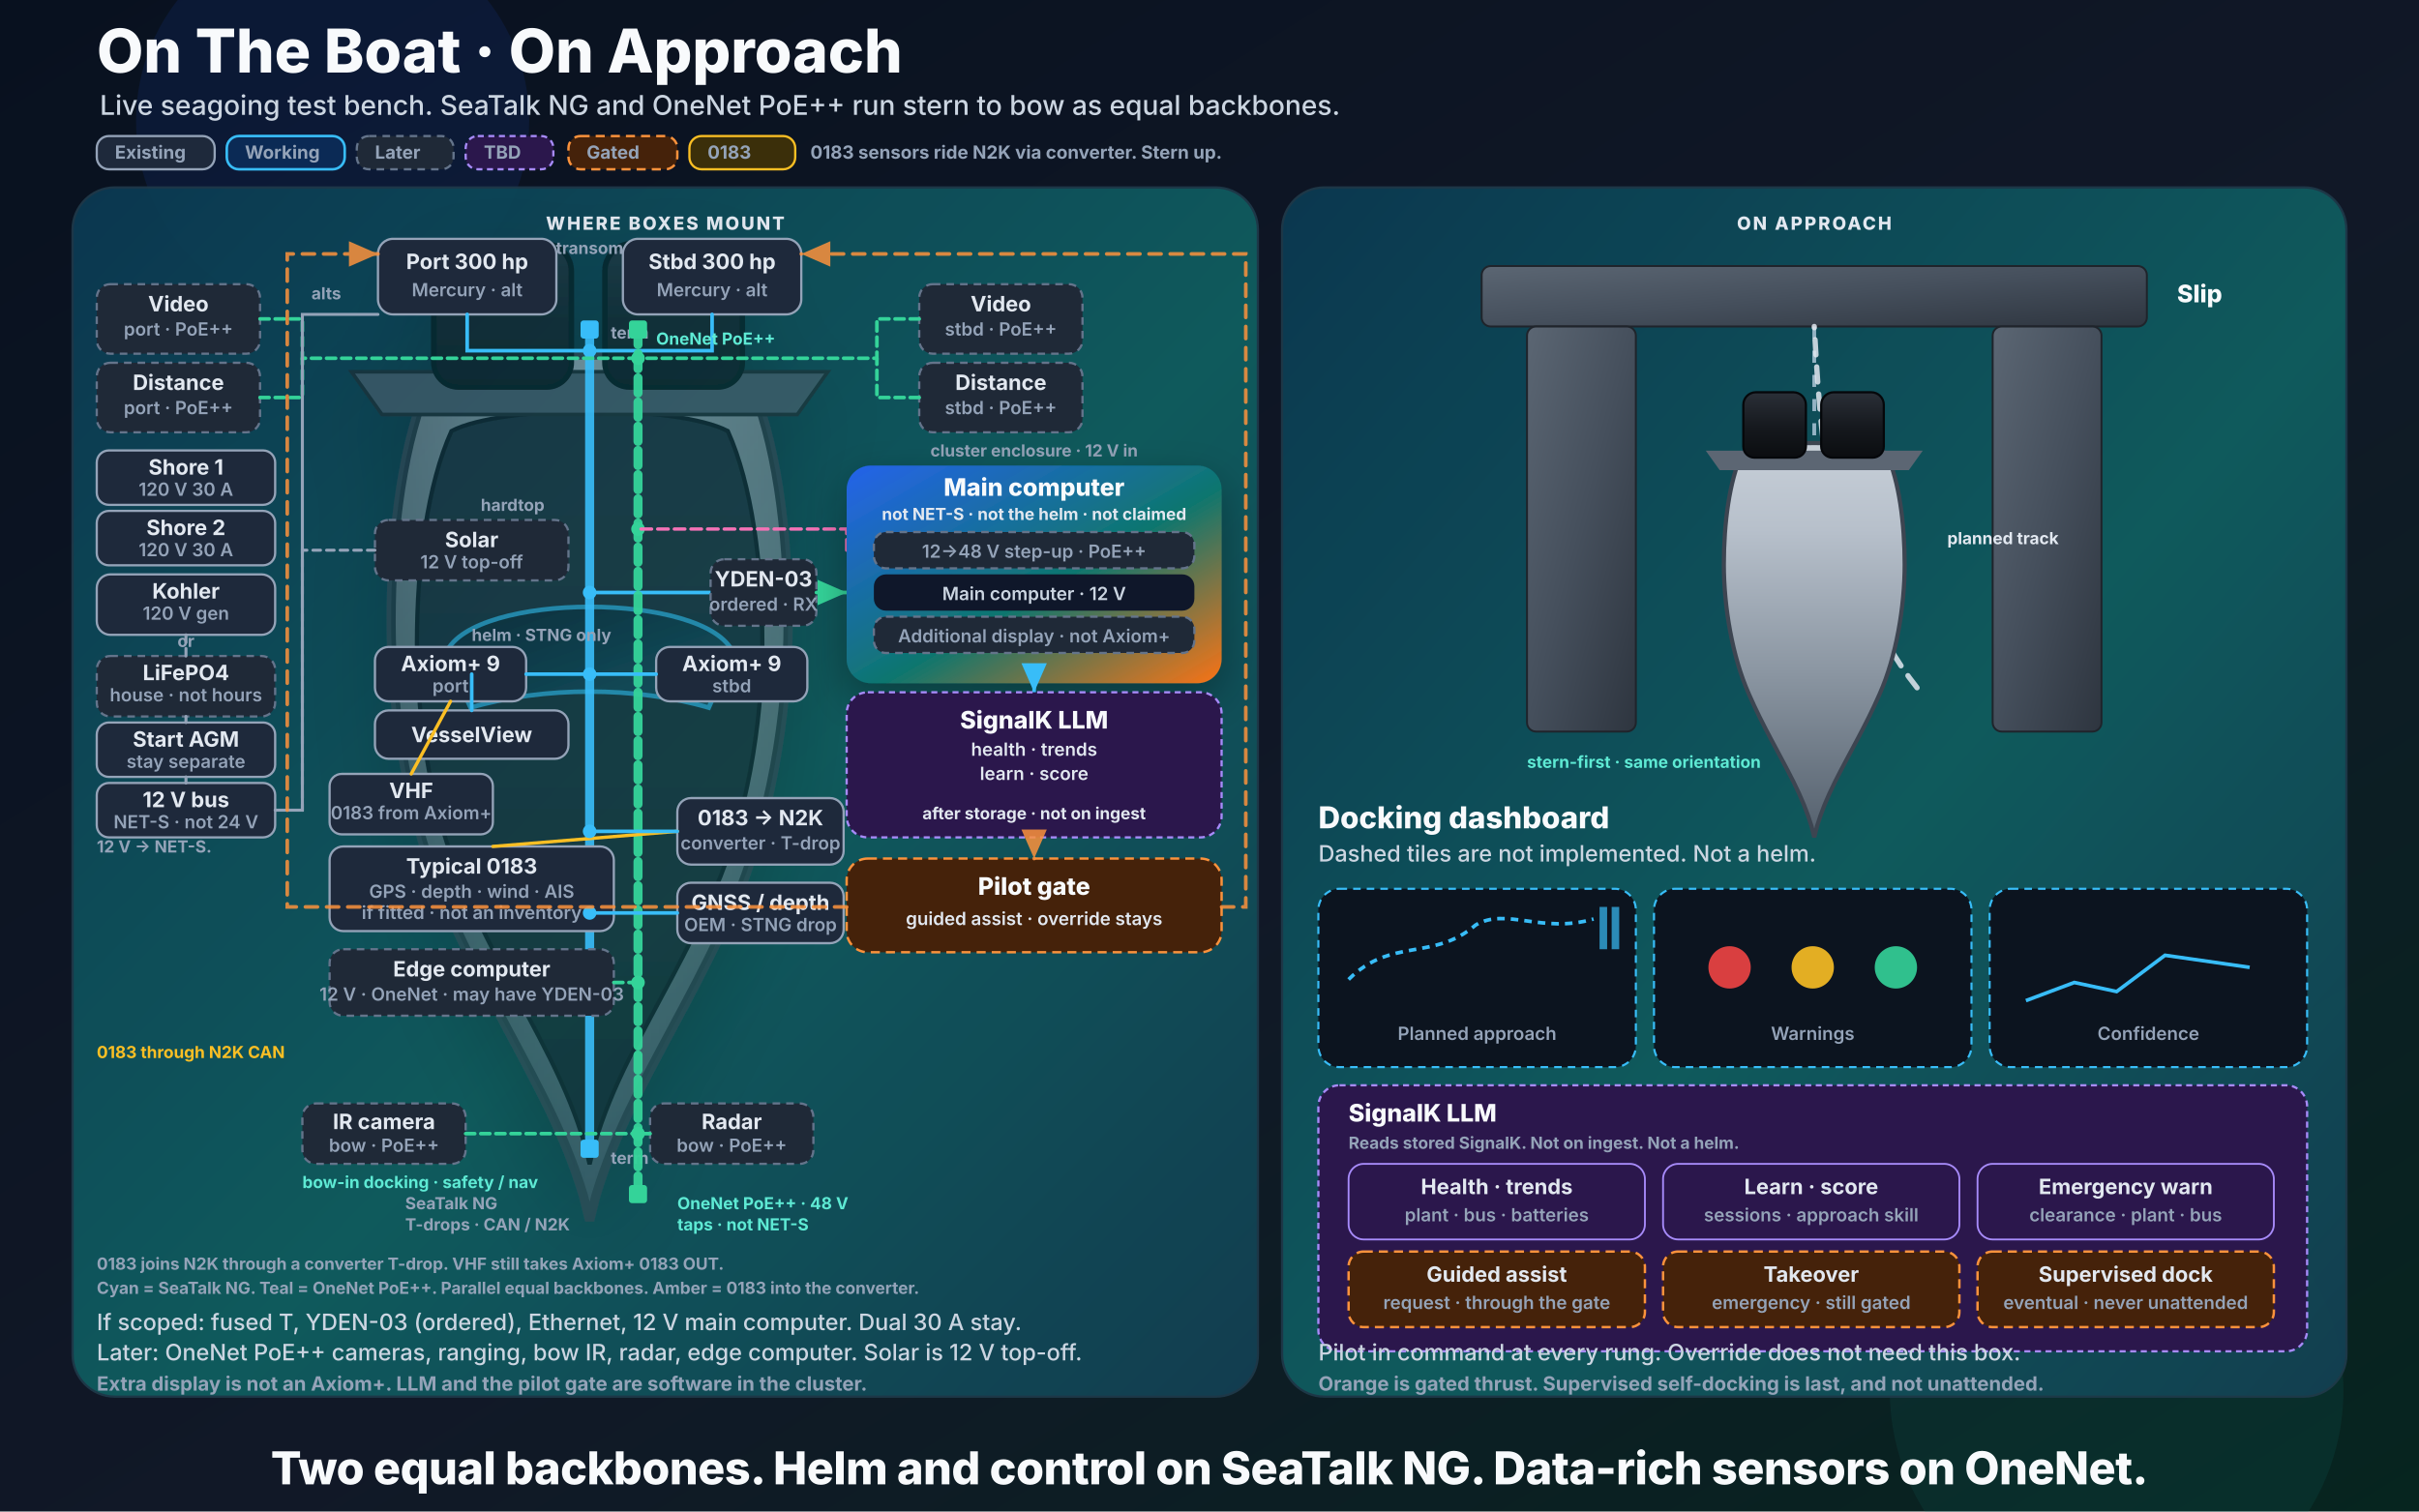
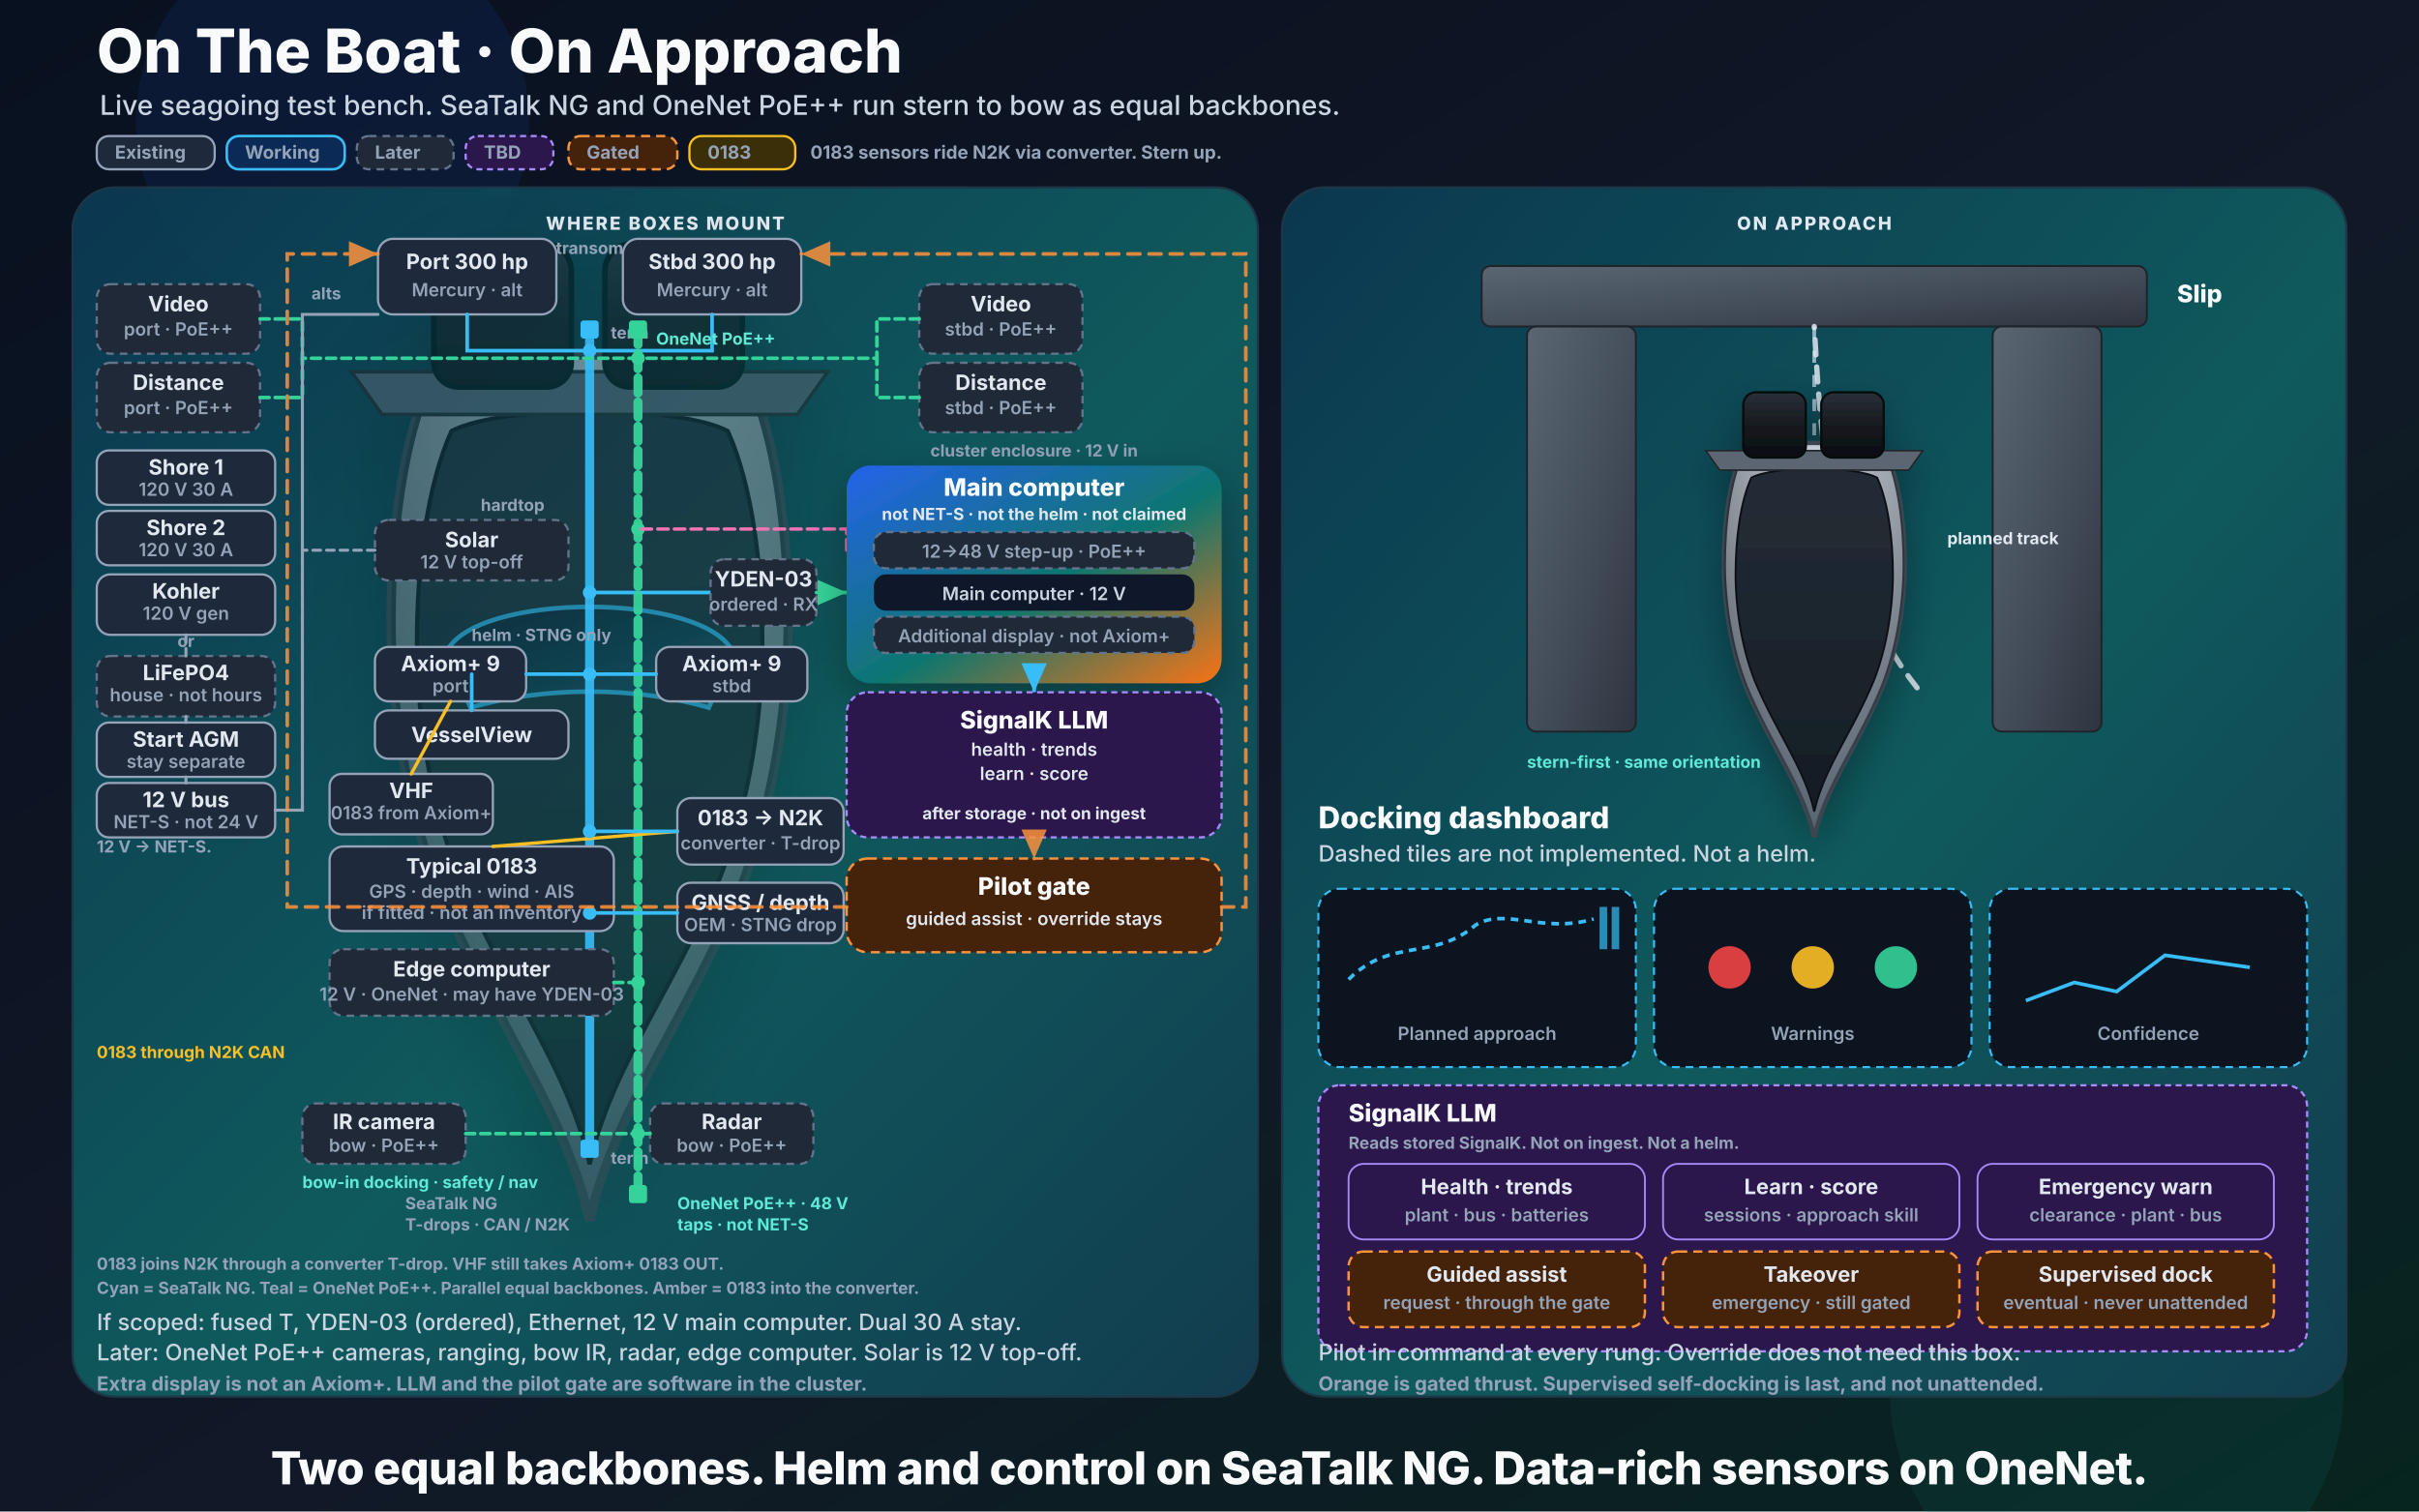
<svg xmlns="http://www.w3.org/2000/svg" width="1600" height="1000" viewBox="0 0 1600 1000" role="img" aria-labelledby="title desc">
  <defs>
    <linearGradient id="bg" x1="0" y1="0" x2="1" y2="1">
      <stop offset="0" stop-color="#08111f" />
      <stop offset="0.55" stop-color="#111827" />
      <stop offset="1" stop-color="#06251f" />
    </linearGradient>
    <linearGradient id="water" x1="0" y1="0" x2="1" y2="1">
      <stop offset="0" stop-color="#0b3a53" />
      <stop offset="0.55" stop-color="#0f5f61" />
      <stop offset="1" stop-color="#123f53" />
    </linearGradient>
    <linearGradient id="dock" x1="0" y1="0" x2="1" y2="1">
      <stop offset="0" stop-color="#5b6673" />
      <stop offset="0.5" stop-color="#454f5c" />
      <stop offset="1" stop-color="#2e353f" />
    </linearGradient>
    <linearGradient id="hull" x1="0" y1="1" x2="0" y2="0">
      <stop offset="0" stop-color="#54606d" />
      <stop offset="0.42" stop-color="#8b96a2" />
      <stop offset="0.78" stop-color="#b7c0cb" />
      <stop offset="1" stop-color="#c7cfd8" />
    </linearGradient>
    <linearGradient id="hullShade" x1="0" y1="0" x2="1" y2="0">
      <stop offset="0" stop-color="#000000" stop-opacity="0.28" />
      <stop offset="0.5" stop-color="#000000" stop-opacity="0" />
      <stop offset="1" stop-color="#000000" stop-opacity="0.22" />
    </linearGradient>
    <linearGradient id="deck" x1="0" y1="0" x2="0" y2="1">
      <stop offset="0" stop-color="#232c36" />
      <stop offset="1" stop-color="#161d24" />
    </linearGradient>
    <linearGradient id="darkGlass" x1="0" y1="0" x2="1" y2="1">
      <stop offset="0" stop-color="#0b1220" />
      <stop offset="1" stop-color="#164e63" />
    </linearGradient>
    <linearGradient id="cowl" x1="0" y1="0" x2="0" y2="1">
      <stop offset="0" stop-color="#2a2f37" />
      <stop offset="0.55" stop-color="#15181d" />
      <stop offset="1" stop-color="#0b0d10" />
    </linearGradient>
    <linearGradient id="cluster" x1="0" y1="0" x2="1" y2="1">
      <stop offset="0" stop-color="#2563eb" />
      <stop offset="0.55" stop-color="#0f766e" />
      <stop offset="1" stop-color="#f97316" />
    </linearGradient>
    <filter id="shadow" x="-20%" y="-20%" width="140%" height="140%">
      <feDropShadow dx="0" dy="10" stdDeviation="14" flood-color="#000" flood-opacity="0.32" />
    </filter>
    <marker id="arrowC" markerWidth="10" markerHeight="10" refX="8" refY="3.5" orient="auto">
      <path d="M0,0 L8,3.5 L0,7 z" fill="#38bdf8" />
    </marker>
    <marker id="arrowG" markerWidth="10" markerHeight="10" refX="8" refY="3.5" orient="auto">
      <path d="M0,0 L8,3.5 L0,7 z" fill="#34d399" />
    </marker>
    <marker id="arrowO" markerWidth="10" markerHeight="10" refX="8" refY="3.5" orient="auto">
      <path d="M0,0 L8,3.5 L0,7 z" fill="#fb923c" />
    </marker>
    <style>
      .title{font:800 40px -apple-system,BlinkMacSystemFont,"Segoe UI",sans-serif;fill:#f8fafc}
      .sub{font:500 18px -apple-system,BlinkMacSystemFont,"Segoe UI",sans-serif;fill:#cbd5e1}
      .h{font:800 20px -apple-system,BlinkMacSystemFont,"Segoe UI",sans-serif;fill:#f8fafc}
      .h2{font:800 16px -apple-system,BlinkMacSystemFont,"Segoe UI",sans-serif;fill:#f8fafc}
      .s{font:500 15px -apple-system,BlinkMacSystemFont,"Segoe UI",sans-serif;fill:#cbd5e1}
      .t{font:700 13px -apple-system,BlinkMacSystemFont,"Segoe UI",sans-serif;fill:#94a3b8}
      .key{font:700 12px -apple-system,BlinkMacSystemFont,"Segoe UI",sans-serif;fill:#94a3b8}
      .orient{font:800 12px -apple-system,BlinkMacSystemFont,"Segoe UI",sans-serif;fill:#e2e8f0;letter-spacing:1.3}
      .boxn{font:700 14px -apple-system,BlinkMacSystemFont,"Segoe UI",sans-serif;fill:#e2e8f0;text-anchor:middle}
      .boxs{font:600 12px -apple-system,BlinkMacSystemFont,"Segoe UI",sans-serif;fill:#94a3b8;text-anchor:middle}
      .tiny{font:700 11px -apple-system,BlinkMacSystemFont,"Segoe UI",sans-serif;fill:#94a3b8}
      .panel{fill:#111827;stroke:#263244;stroke-width:1.6;filter:url(#shadow)}
      .exist{fill:#1e293b;stroke:#94a3b8;stroke-width:1.5}
      .work{fill:#0b2a55;stroke:#38bdf8;stroke-width:1.7}
      .future{fill:#1f2937;stroke:#64748b;stroke-width:1.5;stroke-dasharray:5 4}
      .tbd{fill:#2b174c;stroke:#a78bfa;stroke-width:1.5;stroke-dasharray:4 3}
      .gate{fill:#45220a;stroke:#fb923c;stroke-width:1.6;stroke-dasharray:6 4}
      .laterView{fill:#0c141f;stroke:#38bdf8;stroke-width:1.4;stroke-dasharray:5 4}
      .n2k{stroke:#38bdf8;stroke-width:6;fill:none;stroke-linecap:round;opacity:0.9}
      .n2kdrop{stroke:#38bdf8;stroke-width:2.4;fill:none;stroke-linecap:round}
      .data{stroke:#38bdf8;stroke-width:2.4;fill:none;marker-end:url(#arrowC);stroke-linecap:round}
      .one{stroke:#34d399;stroke-width:6;fill:none;stroke-dasharray:10 6;stroke-linecap:round;opacity:0.95}
      .onedrop{stroke:#34d399;stroke-width:2.4;fill:none;stroke-dasharray:6 4;stroke-linecap:round}
      .oned{stroke:#34d399;stroke-width:2.4;fill:none;stroke-dasharray:7 5;marker-end:url(#arrowG);stroke-linecap:round}
      .eth{stroke:#34d399;stroke-width:2.4;fill:none;marker-end:url(#arrowG);stroke-linecap:round}
      .pwr{stroke:#94a3b8;stroke-width:2;fill:none;stroke-linecap:round}
      .pwrd{stroke:#94a3b8;stroke-width:2;fill:none;stroke-dasharray:5 4;stroke-linecap:round}
      .n0183{stroke:#fbbf24;stroke-width:2.2;fill:none;stroke-linecap:round}
      .act{stroke:#fb923c;stroke-width:2.4;fill:none;stroke-dasharray:8 6;marker-end:url(#arrowO);stroke-linecap:round;opacity:0.85}
      .plan{stroke:#e2e8f0;stroke-width:3.5;fill:none;stroke-dasharray:10 8;stroke-linecap:round;opacity:0.85}
      .v48{stroke:#f472b6;stroke-width:2.2;fill:none;stroke-dasharray:7 4;stroke-linecap:round;stroke-linejoin:round}
      .take{font:800 30px -apple-system,BlinkMacSystemFont,"Segoe UI",sans-serif;fill:#f8fafc;letter-spacing:-0.3px}
    </style>
  </defs>
  <rect width="1600" height="1000" fill="url(#bg)" />
  <circle cx="220" cy="80" r="130" fill="#1d4ed8" opacity="0.12" />
  <circle cx="1400" cy="920" r="150" fill="#0f766e" opacity="0.14" />
  <text x="64" y="48" class="title">On The Boat · On Approach</text>
  <text x="66" y="76" class="sub">Live seagoing test bench. SeaTalk NG and OneNet PoE++ run stern to bow as equal backbones.</text>
  <rect x="64" y="90" width="78" height="22" rx="8" class="exist" />
  <text x="76" y="105" class="key">Existing</text>
  <rect x="150" y="90" width="78" height="22" rx="8" class="work" />
  <text x="162" y="105" class="key">Working</text>
  <rect x="236" y="90" width="64" height="22" rx="8" class="future" />
  <text x="248" y="105" class="key">Later</text>
  <rect x="308" y="90" width="58" height="22" rx="8" class="tbd" />
  <text x="320" y="105" class="key">TBD</text>
  <rect x="376" y="90" width="72" height="22" rx="8" class="gate" />
  <text x="388" y="105" class="key">Gated</text>
  <rect x="456" y="90" width="70" height="22" rx="8" fill="#3b2f0a" stroke="#fbbf24" stroke-width="1.5" />
  <text x="468" y="105" class="key">0183</text>
  <text x="536" y="105" class="key">0183 sensors ride N2K via converter. Stern up.</text>
  <rect x="48" y="124" width="784" height="800" rx="28" fill="url(#water)" opacity="0.92" stroke="#1e3a4a" stroke-width="1.5" />
  <text x="440" y="152" text-anchor="middle" class="orient">WHERE BOXES MOUNT</text>
  <g id="hull" opacity="0.5" transform="translate(390 250) scale(2.02) translate(-533 -332)" filter="url(#shadow)">
    <path d="M481 332 C472 352 468 382 468 412 C468 442 474 478 486 505 C496 528 508 548 518 568 C524 580 528 590 531 600 L533 608 L535 600 C538 590 542 580 548 568 C558 548 570 528 580 505 C592 478 598 442 598 412 C598 382 594 352 585 332 C566 322 500 322 481 332 Z" fill="url(#hull)" stroke="#3d4551" stroke-width="3" />
    <path d="M481 332 C472 352 468 382 468 412 C468 442 474 478 486 505 C496 528 508 548 518 568 C524 580 528 590 531 600 L533 608 L535 600 C538 590 542 580 548 568 C558 548 570 528 580 505 C592 478 598 442 598 412 C598 382 594 352 585 332 C566 322 500 322 481 332 Z" fill="url(#hullShade)" />
    <path d="M481 332 C472 352 468 382 468 412 C468 442 474 478 486 505 C496 528 508 548 518 568 C524 580 528 590 531 600 L533 608 L535 600 C538 590 542 580 548 568 C558 548 570 528 580 505 C592 478 598 442 598 412 C598 382 594 352 585 332 C566 322 500 322 481 332 Z" fill="url(#deck)" stroke="#0d1116" stroke-width="1.6" transform="translate(533 466) scale(0.87) translate(-533 -466)" />
    <path d="M455 330 L611 330 L601 344 L465 344 Z" fill="#5c6673" stroke="#22262c" stroke-width="1.2" />
    <path d="M491 288 h27 a9 9 0 0 1 9 9 v30 a8 8 0 0 1 -8 8 h-29 a8 8 0 0 1 -8 -8 v-30 a9 9 0 0 1 9 -9 Z" fill="url(#cowl)" stroke="#05070a" stroke-width="1.8" />
    <path d="M547 288 h27 a9 9 0 0 1 9 9 v30 a8 8 0 0 1 -8 8 h-29 a8 8 0 0 1 -8 -8 v-30 a9 9 0 0 1 9 -9 Z" fill="url(#cowl)" stroke="#05070a" stroke-width="1.8" />
    <path d="M486 422 C495 402 571 402 580 422 L572 440 C548 433 518 433 494 440 Z" fill="url(#darkGlass)" stroke="#38bdf8" stroke-width="1.5" />
  </g>
  <text x="390" y="168" text-anchor="middle" class="tiny">transom</text>
  <rect x="250" y="158" width="118" height="50" rx="10" class="exist" />
  <text x="309" y="178" class="boxn">Port 300 hp</text>
  <text x="309" y="196" class="boxs">Mercury · alt</text>
  <rect x="412" y="158" width="118" height="50" rx="10" class="exist" />
  <text x="471" y="178" class="boxn">Stbd 300 hp</text>
  <text x="471" y="196" class="boxs">Mercury · alt</text>
  <rect x="64" y="188" width="108" height="46" rx="9" class="future" />
  <text x="118" y="206" class="boxn">Video</text>
  <text x="118" y="222" class="boxs">port · PoE++</text>
  <rect x="64" y="240" width="108" height="46" rx="9" class="future" />
  <text x="118" y="258" class="boxn">Distance</text>
  <text x="118" y="274" class="boxs">port · PoE++</text>
  <rect x="608" y="188" width="108" height="46" rx="9" class="future" />
  <text x="662" y="206" class="boxn">Video</text>
  <text x="662" y="222" class="boxs">stbd · PoE++</text>
  <rect x="608" y="240" width="108" height="46" rx="9" class="future" />
  <text x="662" y="258" class="boxn">Distance</text>
  <text x="662" y="274" class="boxs">stbd · PoE++</text>
  <path d="M390 218 L390 760" class="n2k" />
  <rect x="384" y="212" width="12" height="12" rx="2" fill="#38bdf8" />
  <rect x="384" y="754" width="12" height="12" rx="2" fill="#38bdf8" />
  <text x="404" y="224" class="tiny">term</text>
  <text x="404" y="770" class="tiny">term</text>
  <path d="M309 208 L309 232 L390 232" class="n2kdrop" />
  <path d="M471 208 L471 232 L390 232" class="n2kdrop" />
  <circle cx="390" cy="232" r="4.5" fill="#38bdf8" />
  <path d="M390 392 L470 392" class="n2kdrop" />
  <circle cx="390" cy="392" r="4.5" fill="#38bdf8" />
  <text x="268" y="800" class="tiny">SeaTalk NG</text>
  <text x="268" y="814" class="tiny">T-drops · CAN / N2K</text>
  <rect x="470" y="370" width="70" height="44" rx="9" class="future" />
  <text x="505" y="388" class="boxn">YDEN-03</text>
  <text x="505" y="404" class="boxs">ordered · RX</text>
  <path d="M540 392 L560 392" class="eth" />
  <path d="M422 218 L422 790" class="one" />
  <rect x="416" y="212" width="12" height="12" rx="2" fill="#34d399" />
  <rect x="416" y="784" width="12" height="12" rx="2" fill="#34d399" />
  <path d="M172 211 H200 V237 H422" class="onedrop" />
  <path d="M172 263 H200 V237" class="onedrop" />
  <path d="M608 211 H580 V237 H422" class="onedrop" />
  <path d="M608 263 H580 V237" class="onedrop" />
  <circle cx="422" cy="237" r="4.5" fill="#34d399" />
  <circle cx="422" cy="350" r="4.5" fill="#34d399" />
  <circle cx="422" cy="650" r="4.5" fill="#34d399" />
  <circle cx="422" cy="750" r="4.5" fill="#34d399" />
  <path d="M560 364 V350 H422" class="v48" />
  <text x="434" y="228" class="tiny" style="fill:#5eead4">OneNet PoE++</text>
  <text x="448" y="800" class="tiny" style="fill:#5eead4">OneNet PoE++ · 48 V</text>
  <text x="448" y="814" class="tiny" style="fill:#5eead4">taps · not NET-S</text>
  <text x="318" y="338" class="tiny">hardtop</text>
  <rect x="248" y="344" width="128" height="40" rx="9" class="future" />
  <text x="312" y="362" class="boxn">Solar</text>
  <text x="312" y="376" class="boxs">12 V top-off</text>
  <path d="M248 364 H200 V536" class="pwrd" />
  <text x="312" y="424" class="tiny">helm · STNG only</text>
  <rect x="248" y="428" width="100" height="36" rx="9" class="exist" />
  <text x="298" y="444" class="boxn">Axiom+ 9</text>
  <text x="298" y="458" class="boxs">port</text>
  <path d="M348 446 H390" class="n2kdrop" />
  <rect x="434" y="428" width="100" height="36" rx="9" class="exist" />
  <text x="484" y="444" class="boxn">Axiom+ 9</text>
  <text x="484" y="458" class="boxs">stbd</text>
  <path d="M434 446 L390 446" class="n2kdrop" />
  <circle cx="390" cy="446" r="4.5" fill="#38bdf8" />
  <rect x="248" y="470" width="128" height="32" rx="9" class="exist" />
  <text x="312" y="491" class="boxn">VesselView</text>
  <path d="M312 470 V446" class="n2kdrop" />
  <rect x="218" y="512" width="108" height="40" rx="8" class="exist" />
  <text x="272" y="528" class="boxn">VHF</text>
  <text x="272" y="542" class="boxs">0183 from Axiom+</text>
  <rect x="218" y="560" width="188" height="56" rx="9" class="exist" />
  <text x="312" y="578" class="boxn">Typical 0183</text>
  <text x="312" y="594" class="boxs">GPS · depth · wind · AIS</text>
  <text x="312" y="608" class="boxs">if fitted · not an inventory</text>
  <rect x="448" y="528" width="110" height="44" rx="9" class="exist" />
  <text x="503" y="546" class="boxn">0183 → N2K</text>
  <text x="503" y="562" class="boxs">converter · T-drop</text>
  <path d="M326 560 L448 550" class="n0183" />
  <path d="M448 550 L390 550" class="n2kdrop" />
  <circle cx="390" cy="550" r="4.5" fill="#38bdf8" />
  <path d="M298 464 L272 512" class="n0183" />
  <rect x="448" y="584" width="110" height="40" rx="9" class="exist" />
  <text x="503" y="602" class="boxn">GNSS / depth</text>
  <text x="503" y="616" class="boxs">OEM · STNG drop</text>
  <path d="M448 604 L390 604" class="n2kdrop" />
  <circle cx="390" cy="604" r="4.5" fill="#38bdf8" />
  <text x="64" y="700" class="tiny" style="fill:#fbbf24">0183 through N2K CAN</text>
  <rect x="64" y="298" width="118" height="36" rx="8" class="exist" />
  <text x="123" y="314" class="boxn">Shore 1</text>
  <text x="123" y="328" class="boxs">120 V 30 A</text>
  <rect x="64" y="338" width="118" height="36" rx="8" class="exist" />
  <text x="123" y="354" class="boxn">Shore 2</text>
  <text x="123" y="368" class="boxs">120 V 30 A</text>
  <rect x="64" y="380" width="118" height="40" rx="9" class="exist" />
  <text x="123" y="396" class="boxn">Kohler</text>
  <text x="123" y="410" class="boxs">120 V gen</text>
  <text x="123" y="428" text-anchor="middle" class="tiny">or</text>
  <rect x="64" y="434" width="118" height="40" rx="9" class="future" />
  <text x="123" y="450" class="boxn">LiFePO4</text>
  <text x="123" y="464" class="boxs">house · not hours</text>
  <rect x="64" y="478" width="118" height="36" rx="8" class="exist" />
  <text x="123" y="494" class="boxn">Start AGM</text>
  <text x="123" y="508" class="boxs">stay separate</text>
  <rect x="64" y="518" width="118" height="36" rx="8" class="exist" />
  <text x="123" y="534" class="boxn">12 V bus</text>
  <text x="123" y="548" class="boxs">NET-S · not 24 V</text>
  <path d="M123 420 V434" class="pwrd" />
  <path d="M123 474 V478" class="pwr" />
  <path d="M123 514 V518" class="pwr" />
  <path d="M250 208 H200 V536 H182" class="pwr" />
  <text x="206" y="198" class="tiny">alts</text>
  <text x="64" y="564" class="tiny">12 V → NET-S.</text>
  <text x="684" y="302" text-anchor="middle" class="tiny">cluster enclosure · 12 V in</text>
  <rect x="560" y="308" width="248" height="144" rx="16" fill="url(#cluster)" filter="url(#shadow)" />
  <text x="684" y="328" text-anchor="middle" class="h2">Main computer</text>
  <text x="684" y="344" text-anchor="middle" class="tiny" style="fill:#e2e8f0">not NET-S · not the helm · not claimed</text>
  <rect x="578" y="352" width="212" height="24" rx="8" class="future" />
  <text x="684" y="369" text-anchor="middle" class="boxs">12→48 V step-up · PoE++</text>
  <rect x="578" y="380" width="212" height="24" rx="8" fill="#0f172a" />
  <text x="684" y="397" text-anchor="middle" class="boxs" style="fill:#cbd5e1">Main computer · 12 V</text>
  <rect x="578" y="408" width="212" height="24" rx="8" class="future" />
  <text x="684" y="425" text-anchor="middle" class="boxs">Additional display · not Axiom+</text>
  <rect x="218" y="628" width="188" height="44" rx="9" class="future" />
  <text x="312" y="646" class="boxn">Edge computer</text>
  <text x="312" y="662" class="boxs">12 V · OneNet · may have YDEN-03</text>
  <path d="M406 650 H422" class="onedrop" />
  <path d="M684 452 L684 458" class="data" />
  <rect x="560" y="458" width="248" height="96" rx="14" class="tbd" />
  <text x="684" y="482" text-anchor="middle" class="h2">SignalK LLM</text>
  <text x="684" y="500" text-anchor="middle" class="boxs" style="fill:#e2e8f0">health · trends</text>
  <text x="684" y="516" text-anchor="middle" class="boxs" style="fill:#e2e8f0">learn · score</text>
  <text x="684" y="542" text-anchor="middle" class="tiny" style="fill:#e2e8f0">after storage · not on ingest</text>
  <rect x="560" y="568" width="248" height="62" rx="14" class="gate" />
  <text x="684" y="592" text-anchor="middle" class="h2">Pilot gate</text>
  <text x="684" y="612" text-anchor="middle" class="boxs" style="fill:#e2e8f0">guided assist · override stays</text>
  <path d="M684 554 L684 568" class="act" />
  <path d="M560 600 H190 V168 H250" class="act" />
  <path d="M808 600 H824 V168 H530" class="act" />
  <rect x="200" y="730" width="108" height="40" rx="9" class="future" />
  <text x="254" y="747" class="boxn">IR camera</text>
  <text x="254" y="762" class="boxs">bow · PoE++</text>
  <path d="M308 750 H422" class="onedrop" />
  <rect x="430" y="730" width="108" height="40" rx="9" class="future" />
  <text x="484" y="747" class="boxn">Radar</text>
  <text x="484" y="762" class="boxs">bow · PoE++</text>
  <path d="M430 750 H422" class="onedrop" />
  <text x="200" y="786" class="tiny" style="fill:#5eead4">bow-in docking · safety / nav</text>
  <text x="64" y="840" class="tiny">0183 joins N2K through a converter T-drop. VHF still takes Axiom+ 0183 OUT.</text>
  <text x="64" y="856" class="tiny">Cyan = SeaTalk NG. Teal = OneNet PoE++. Parallel equal backbones. Amber = 0183 into the converter.</text>
  <text x="64" y="880" class="s">If scoped: fused T, YDEN-03 (ordered), Ethernet, 12 V main computer. Dual 30 A stay.</text>
  <text x="64" y="900" class="s">Later: OneNet PoE++ cameras, ranging, bow IR, radar, edge computer. Solar is 12 V top-off.</text>
  <text x="64" y="920" class="t">Extra display is not an Axiom+. LLM and the pilot gate are software in the cluster.</text>
  <rect x="848" y="124" width="704" height="800" rx="28" fill="url(#water)" opacity="0.92" stroke="#1e3a4a" stroke-width="1.5" />
  <text x="1200" y="152" text-anchor="middle" class="orient">ON APPROACH</text>
  <rect x="980" y="176" width="440" height="40" rx="6" fill="url(#dock)" stroke="#1f242b" stroke-width="1.3" />
  <rect x="1010" y="216" width="72" height="268" rx="6" fill="url(#dock)" stroke="#1f242b" stroke-width="1.3" />
  <rect x="1318" y="216" width="72" height="268" rx="6" fill="url(#dock)" stroke="#1f242b" stroke-width="1.3" />
  <text x="1440" y="200" class="h2">Slip</text>
  <path d="M1200 216 L1200 470" stroke="#dbeafe" stroke-width="2.5" stroke-dasharray="8 8" opacity="0.65" />
  <path d="M1268 455 C1240 420 1220 370 1210 320 C1204 286 1202 250 1200 216" class="plan" />
  <text x="1288" y="360" class="tiny" style="fill:#e2e8f0">planned track</text>
-   <g transform="translate(1200 300) scale(0.92) translate(-533 -332)">
+   <g transform="translate(1200 300) scale(0.92) translate(-533 -332)" filter="url(#shadow)">
    <path d="M481 332 C472 352 468 382 468 412 C468 442 474 478 486 505 C496 528 508 548 518 568 C524 580 528 590 531 600 L533 608 L535 600 C538 590 542 580 548 568 C558 548 570 528 580 505 C592 478 598 442 598 412 C598 382 594 352 585 332 C566 322 500 322 481 332 Z" fill="url(#hull)" stroke="#3d4551" stroke-width="3" />
-     <path d="M455 330 L611 330 L601 344 L465 344 Z" fill="#5c6673" />
+     <path d="M481 332 C472 352 468 382 468 412 C468 442 474 478 486 505 C496 528 508 548 518 568 C524 580 528 590 531 600 L533 608 L535 600 C538 590 542 580 548 568 C558 548 570 528 580 505 C592 478 598 442 598 412 C598 382 594 352 585 332 C566 322 500 322 481 332 Z" fill="url(#hullShade)" />
+     <path d="M481 332 C472 352 468 382 468 412 C468 442 474 478 486 505 C496 528 508 548 518 568 C524 580 528 590 531 600 L533 608 L535 600 C538 590 542 580 548 568 C558 548 570 528 580 505 C592 478 598 442 598 412 C598 382 594 352 585 332 C566 322 500 322 481 332 Z" fill="url(#deck)" stroke="#0d1116" stroke-width="1.6" transform="translate(533 466) scale(0.87) translate(-533 -466)" />
+     <path d="M455 330 L611 330 L601 344 L465 344 Z" fill="#5c6673" stroke="#22262c" stroke-width="1.2" />
    <path d="M491 288 h27 a9 9 0 0 1 9 9 v30 a8 8 0 0 1 -8 8 h-29 a8 8 0 0 1 -8 -8 v-30 a9 9 0 0 1 9 -9 Z" fill="url(#cowl)" stroke="#05070a" stroke-width="1.6" />
    <path d="M547 288 h27 a9 9 0 0 1 9 9 v30 a8 8 0 0 1 -8 8 h-29 a8 8 0 0 1 -8 -8 v-30 a9 9 0 0 1 9 -9 Z" fill="url(#cowl)" stroke="#05070a" stroke-width="1.6" />
  </g>
  <text x="1010" y="508" class="tiny" style="fill:#5eead4">stern-first · same orientation</text>
  <text x="872" y="548" class="h">Docking dashboard</text>
  <text x="872" y="570" class="s">Dashed tiles are not implemented. Not a helm.</text>
  <rect x="872" y="588" width="210" height="118" rx="14" class="laterView" />
  <path d="M892 648 C920 620 948 636 976 612 C996 600 1020 618 1054 608" stroke="#38bdf8" stroke-width="2.4" fill="none" stroke-dasharray="5 4" />
  <rect x="1058" y="600" width="5" height="28" fill="#38bdf8" opacity="0.7" />
  <rect x="1066" y="600" width="5" height="28" fill="#38bdf8" opacity="0.7" />
  <text x="977" y="688" text-anchor="middle" class="boxs">Planned approach</text>
  <rect x="1094" y="588" width="210" height="118" rx="14" class="laterView" />
  <circle cx="1144" cy="640" r="14" fill="#ef4444" opacity="0.9" />
  <circle cx="1199" cy="640" r="14" fill="#fbbf24" opacity="0.9" />
  <circle cx="1254" cy="640" r="14" fill="#34d399" opacity="0.9" />
  <text x="1199" y="688" text-anchor="middle" class="boxs">Warnings</text>
  <rect x="1316" y="588" width="210" height="118" rx="14" class="laterView" />
  <path d="M1340 662 L1372 650 L1400 656 L1432 632 L1488 640" stroke="#38bdf8" stroke-width="2.4" fill="none" />
  <text x="1421" y="688" text-anchor="middle" class="boxs">Confidence</text>
  <rect x="872" y="718" width="654" height="176" rx="14" class="tbd" />
  <text x="892" y="742" class="h2">SignalK LLM</text>
  <text x="892" y="760" class="tiny">Reads stored SignalK. Not on ingest. Not a helm.</text>
  <rect x="892" y="770" width="196" height="50" rx="10" fill="#2b174c" stroke="#a78bfa" stroke-width="1.2" />
  <text x="990" y="790" text-anchor="middle" class="boxn">Health · trends</text>
  <text x="990" y="808" text-anchor="middle" class="boxs">plant · bus · batteries</text>
  <rect x="1100" y="770" width="196" height="50" rx="10" fill="#2b174c" stroke="#a78bfa" stroke-width="1.2" />
  <text x="1198" y="790" text-anchor="middle" class="boxn">Learn · score</text>
  <text x="1198" y="808" text-anchor="middle" class="boxs">sessions · approach skill</text>
  <rect x="1308" y="770" width="196" height="50" rx="10" fill="#2b174c" stroke="#a78bfa" stroke-width="1.2" />
  <text x="1406" y="790" text-anchor="middle" class="boxn">Emergency warn</text>
  <text x="1406" y="808" text-anchor="middle" class="boxs">clearance · plant · bus</text>
  <rect x="892" y="828" width="196" height="50" rx="10" class="gate" />
  <text x="990" y="848" text-anchor="middle" class="boxn">Guided assist</text>
  <text x="990" y="866" text-anchor="middle" class="boxs">request · through the gate</text>
  <rect x="1100" y="828" width="196" height="50" rx="10" class="gate" />
  <text x="1198" y="848" text-anchor="middle" class="boxn">Takeover</text>
  <text x="1198" y="866" text-anchor="middle" class="boxs">emergency · still gated</text>
  <rect x="1308" y="828" width="196" height="50" rx="10" class="gate" />
  <text x="1406" y="848" text-anchor="middle" class="boxn">Supervised dock</text>
  <text x="1406" y="866" text-anchor="middle" class="boxs">eventual · never unattended</text>
  <text x="872" y="900" class="s">Pilot in command at every rung. Override does not need this box.</text>
  <text x="872" y="920" class="t">Orange is gated thrust. Supervised self-docking is last, and not unattended.</text>
  <text x="800" y="982" text-anchor="middle" class="take">Two equal backbones. Helm and control on SeaTalk NG. Data-rich sensors on OneNet.</text>
</svg>
